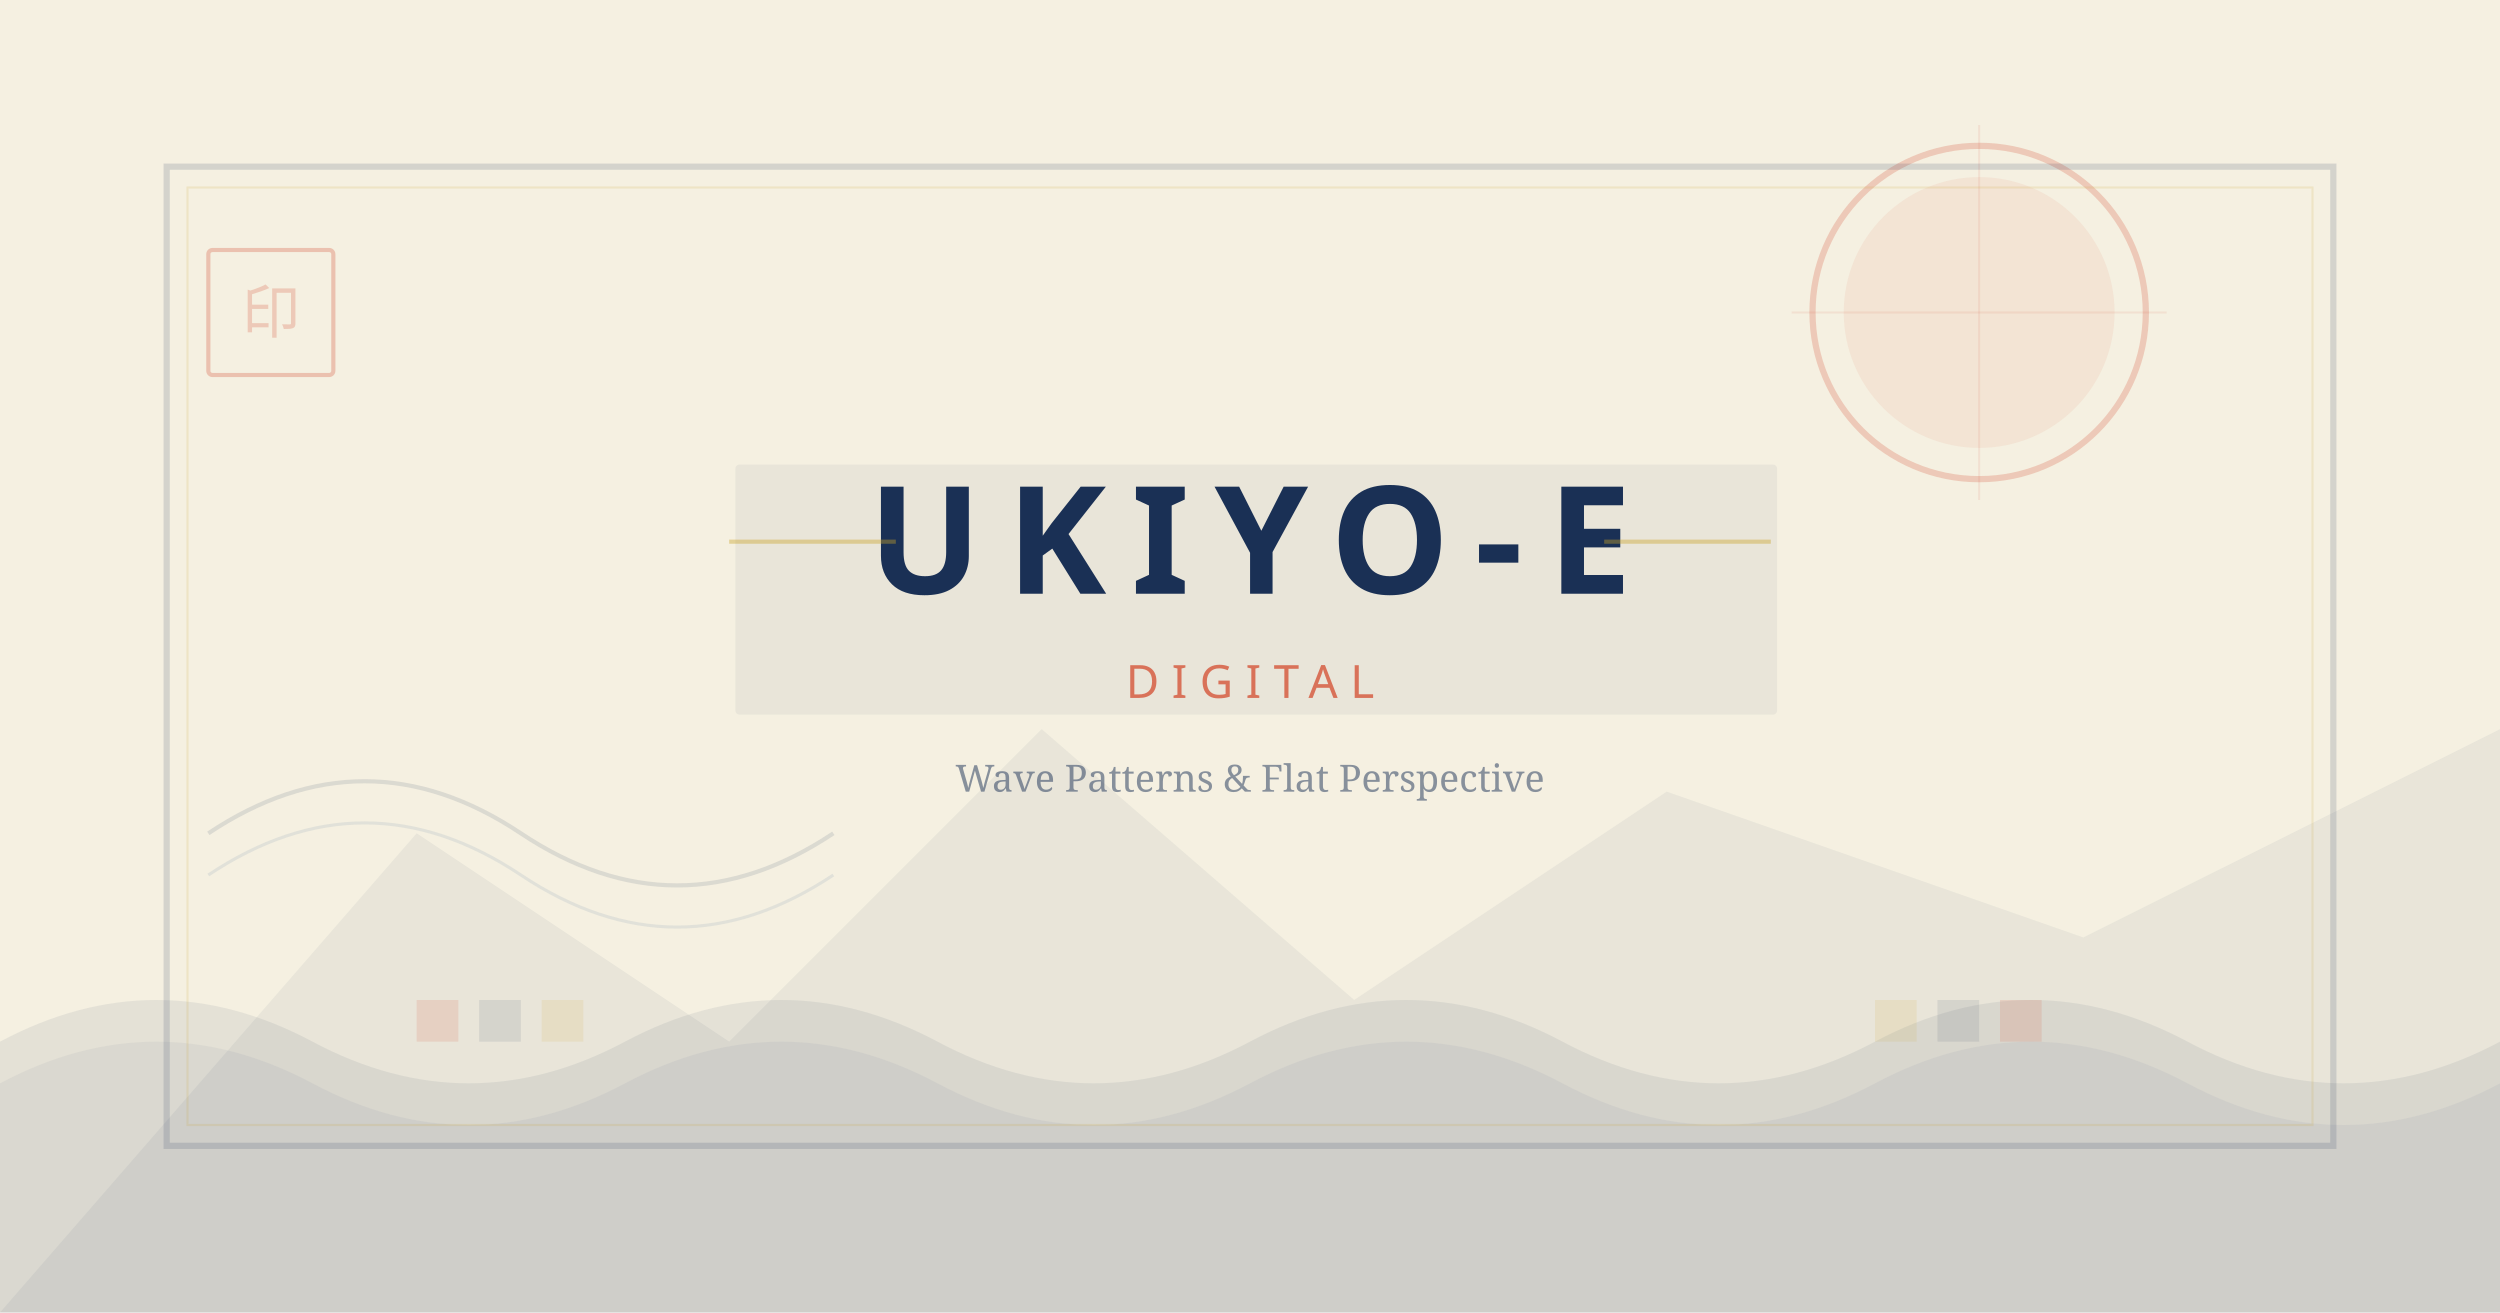
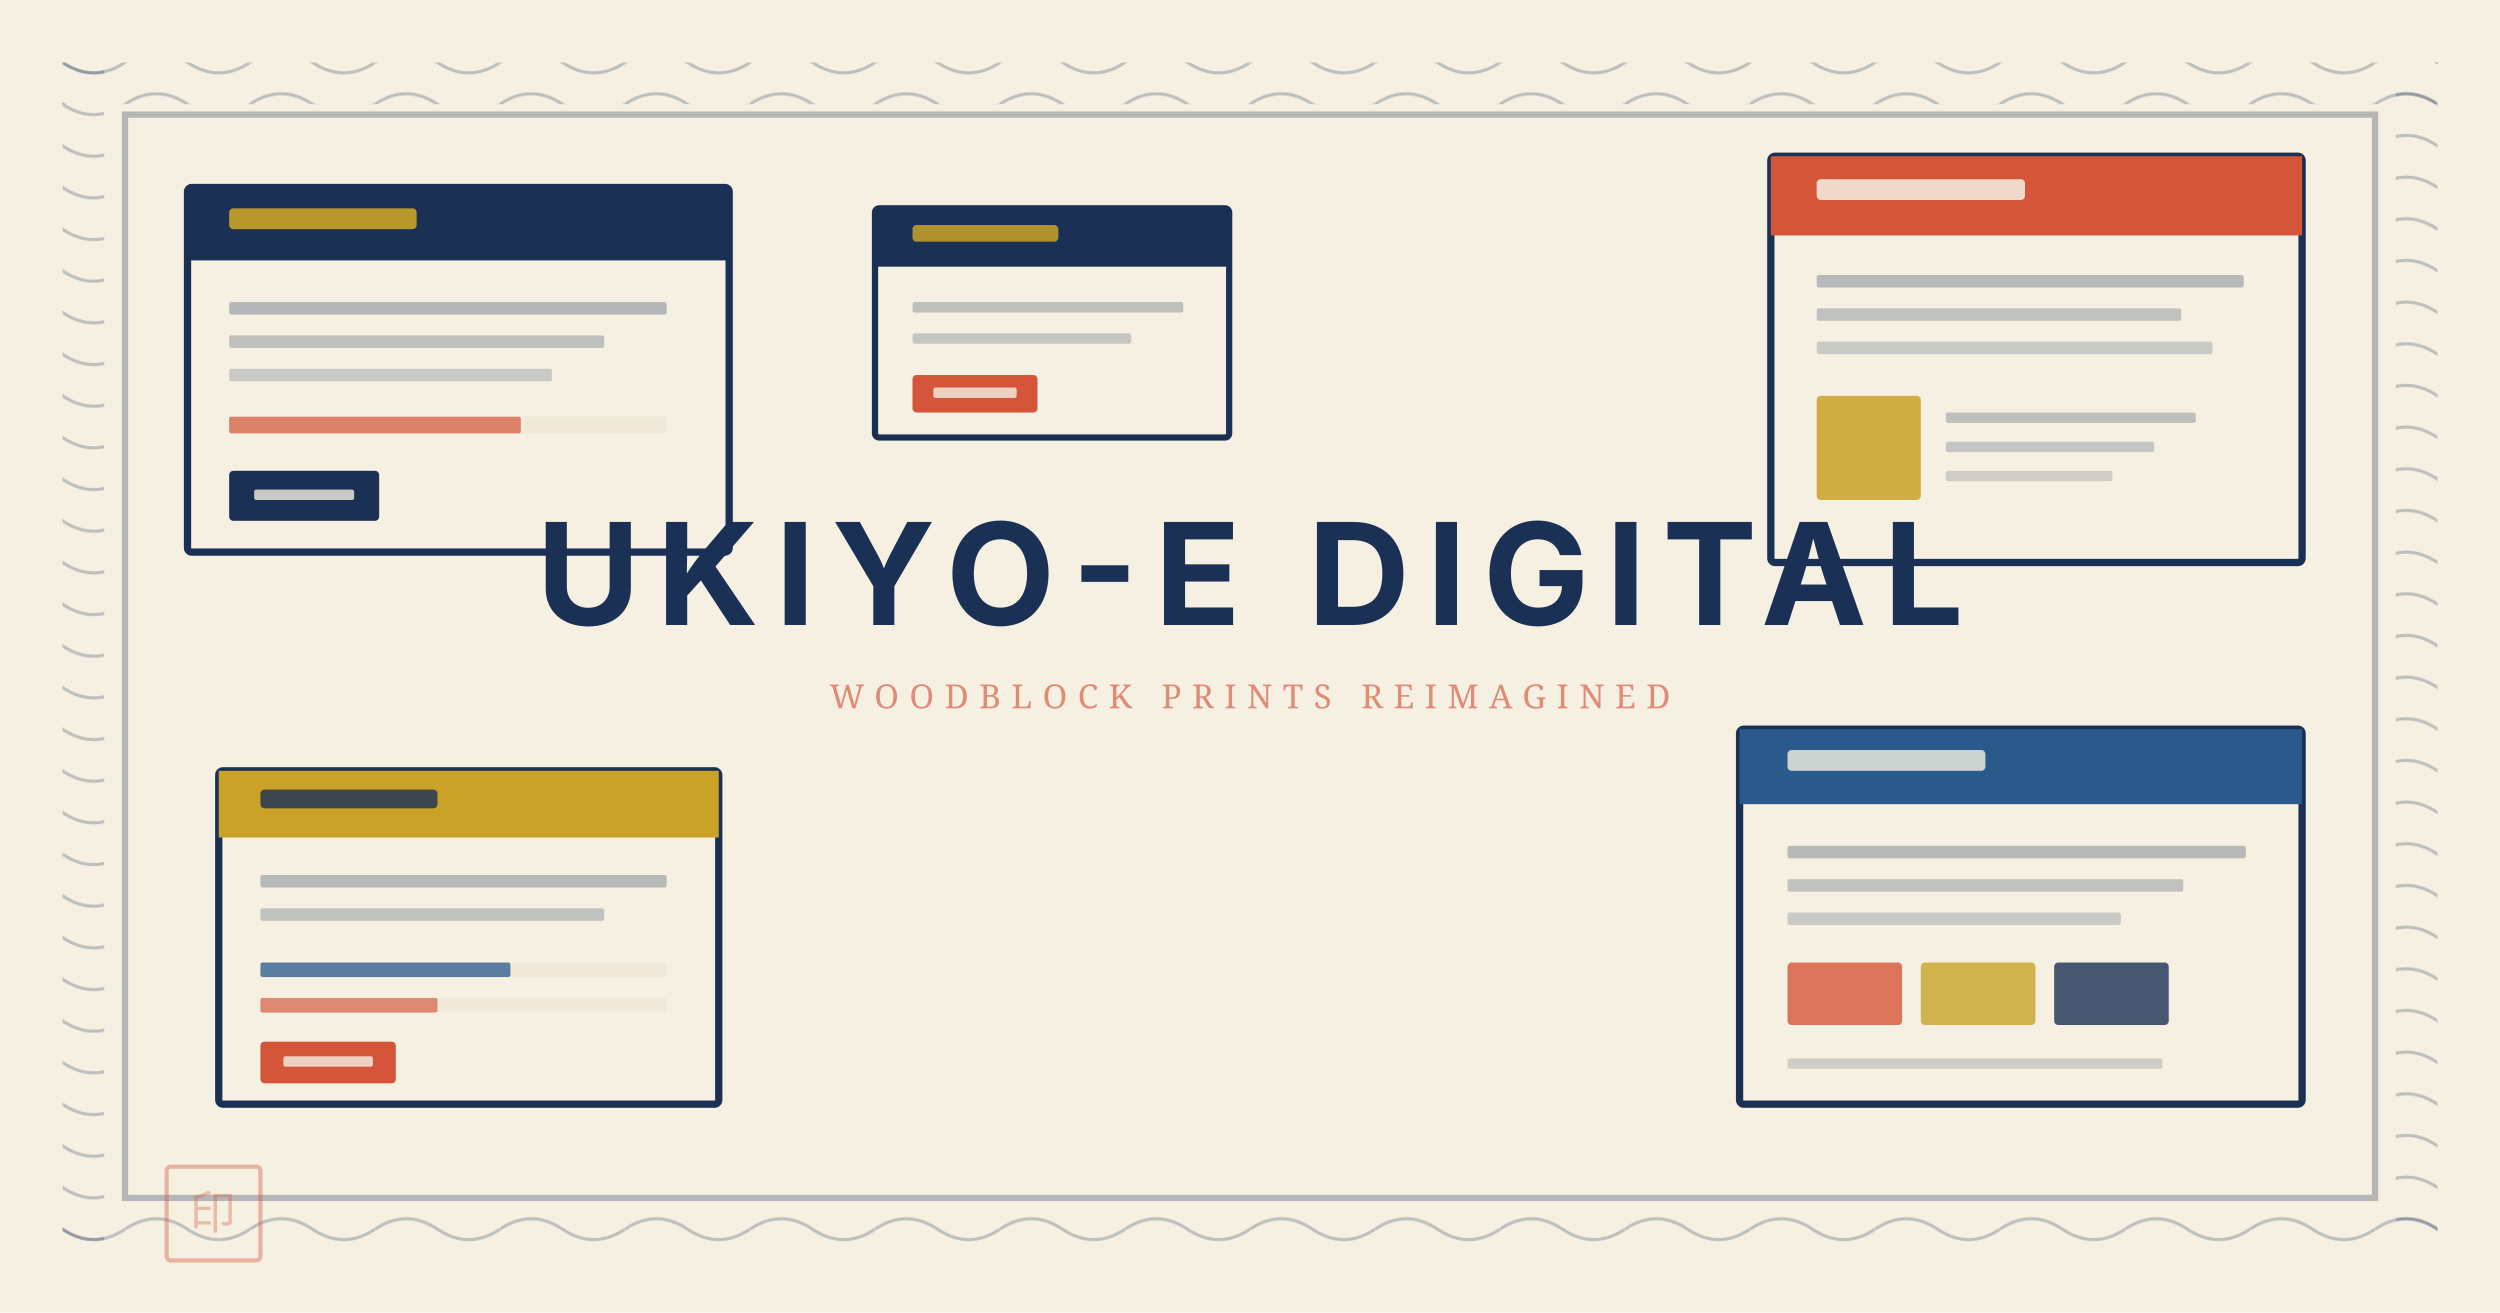
- <svg xmlns="http://www.w3.org/2000/svg" viewBox="0 0 1200 630" fill="none">
+ <svg xmlns="http://www.w3.org/2000/svg" viewBox="0 0 1200 630">
+   <defs>
+     <pattern id="ukWave" x="0" y="0" width="60" height="20" patternUnits="userSpaceOnUse">
+       <path d="M0,10 Q15,0 30,10 T60,10" stroke="#1a3055" stroke-width="1.5" fill="none" opacity="0.25" />
+     </pattern>
+   </defs>
  <rect width="1200" height="630" fill="#f5f0e1" />
-   <path d="M0,500 Q75,460 150,500 T300,500 T450,500 T600,500 T750,500 T900,500 T1050,500 T1200,500 L1200,630 L0,630 Z" fill="#1a3055" opacity="0.08" />
-   <path d="M0,520 Q75,480 150,520 T300,520 T450,520 T600,520 T750,520 T900,520 T1050,520 T1200,520 L1200,630 L0,630 Z" fill="#1a3055" opacity="0.05" />
-   <polygon points="0,630 200,400 350,500 500,350 650,480 800,380 1000,450 1200,350 1200,630" fill="#1a3055" opacity="0.06" />
-   <circle cx="950" cy="150" r="80" fill="none" stroke="#d4553a" stroke-width="3" opacity="0.25" />
-   <circle cx="950" cy="150" r="65" fill="#d4553a" opacity="0.08" />
-   <line x1="950" y1="60" x2="950" y2="240" stroke="#d4553a" stroke-width="1" opacity="0.1" />
-   <line x1="860" y1="150" x2="1040" y2="150" stroke="#d4553a" stroke-width="1" opacity="0.1" />
-   <rect x="80" y="80" width="1040" height="470" fill="none" stroke="#1a3055" stroke-width="3" opacity="0.15" />
-   <rect x="90" y="90" width="1020" height="450" fill="none" stroke="#c9a227" stroke-width="1" opacity="0.15" />
-   <path d="M100,400 Q175,350 250,400 T400,400" stroke="#1a3055" stroke-width="2" fill="none" opacity="0.12" />
-   <path d="M100,420 Q175,370 250,420 T400,420" stroke="#2a5a8c" stroke-width="1.5" fill="none" opacity="0.1" />
-   <rect x="100" y="120" width="60" height="60" rx="2" fill="none" stroke="#d4553a" stroke-width="2" opacity="0.3" />
-   <text x="130" y="160" font-family="serif" font-size="28" fill="#d4553a" text-anchor="middle" opacity="0.25">印</text>
-   <rect x="353" y="223" width="500" height="120" rx="2" fill="#1a3055" opacity="0.06" />
-   <text x="600" y="285" font-family="sans-serif" font-size="72" fill="#1a3055" text-anchor="middle" font-weight="bold" letter-spacing="12">UKIYO-E</text>
-   <text x="600" y="335" font-family="sans-serif" font-size="22" fill="#d4553a" text-anchor="middle" letter-spacing="6" opacity="0.8">DIGITAL</text>
-   <text x="600" y="380" font-family="serif" font-size="18" fill="#1a3055" text-anchor="middle" opacity="0.5">Wave Patterns &amp; Flat Perspective</text>
-   <line x1="350" y1="260" x2="430" y2="260" stroke="#c9a227" stroke-width="2" opacity="0.4" />
-   <line x1="770" y1="260" x2="850" y2="260" stroke="#c9a227" stroke-width="2" opacity="0.4" />
-   <rect x="200" y="480" width="20" height="20" fill="#d4553a" opacity="0.15" />
-   <rect x="230" y="480" width="20" height="20" fill="#1a3055" opacity="0.1" />
-   <rect x="260" y="480" width="20" height="20" fill="#c9a227" opacity="0.12" />
-   <rect x="900" y="480" width="20" height="20" fill="#c9a227" opacity="0.12" />
-   <rect x="930" y="480" width="20" height="20" fill="#1a3055" opacity="0.1" />
-   <rect x="960" y="480" width="20" height="20" fill="#d4553a" opacity="0.15" />
+   <rect x="30" y="30" width="1140" height="20" fill="url(#ukWave)" />
+   <rect x="30" y="580" width="1140" height="20" fill="url(#ukWave)" />
+   <rect x="30" y="30" width="20" height="570" fill="url(#ukWave)" />
+   <rect x="1150" y="30" width="20" height="570" fill="url(#ukWave)" />
+   <rect x="60" y="55" width="1080" height="520" fill="none" stroke="#1a3055" stroke-width="3" opacity="0.30" />
+   <g>
+     <rect x="90" y="90" width="260" height="175" rx="2" fill="#f5f0e1" stroke="#1a3055" stroke-width="3.5" />
+     <rect x="90" y="90" width="260" height="35" fill="#1a3055" />
+     <rect x="110" y="100" width="90" height="10" rx="2" fill="#c9a227" opacity="0.90" />
+     <rect x="110" y="145" width="210" height="6" rx="1" fill="#1a3055" opacity="0.30" />
+     <rect x="110" y="161" width="180" height="6" rx="1" fill="#1a3055" opacity="0.25" />
+     <rect x="110" y="177" width="155" height="6" rx="1" fill="#1a3055" opacity="0.20" />
+     <rect x="110" y="200" width="210" height="8" rx="1" fill="#f0e8d8" />
+     <rect x="110" y="200" width="140" height="8" rx="1" fill="#d4553a" opacity="0.70" />
+     <rect x="110" y="226" width="72" height="24" rx="2" fill="#1a3055" />
+     <rect x="122" y="235" width="48" height="5" rx="1" fill="#f5f0e1" opacity="0.80" />
+   </g>
+   <g>
+     <rect x="850" y="75" width="255" height="195" rx="2" fill="#f5f0e1" stroke="#1a3055" stroke-width="3.5" />
+     <rect x="850" y="75" width="255" height="38" fill="#d4553a" />
+     <rect x="872" y="86" width="100" height="10" rx="2" fill="#f5f0e1" opacity="0.85" />
+     <rect x="872" y="132" width="205" height="6" rx="1" fill="#1a3055" opacity="0.28" />
+     <rect x="872" y="148" width="175" height="6" rx="1" fill="#1a3055" opacity="0.24" />
+     <rect x="872" y="164" width="190" height="6" rx="1" fill="#1a3055" opacity="0.20" />
+     <rect x="872" y="190" width="50" height="50" rx="2" fill="#c9a227" opacity="0.85" />
+     <rect x="934" y="198" width="120" height="5" rx="1" fill="#1a3055" opacity="0.25" />
+     <rect x="934" y="212" width="100" height="5" rx="1" fill="#1a3055" opacity="0.22" />
+     <rect x="934" y="226" width="80" height="5" rx="1" fill="#1a3055" opacity="0.18" />
+   </g>
+   <g>
+     <rect x="105" y="370" width="240" height="160" rx="2" fill="#f5f0e1" stroke="#1a3055" stroke-width="3.5" />
+     <rect x="105" y="370" width="240" height="32" fill="#c9a227" />
+     <rect x="125" y="379" width="85" height="9" rx="2" fill="#1a3055" opacity="0.80" />
+     <rect x="125" y="420" width="195" height="6" rx="1" fill="#1a3055" opacity="0.28" />
+     <rect x="125" y="436" width="165" height="6" rx="1" fill="#1a3055" opacity="0.24" />
+     <rect x="125" y="462" width="195" height="7" rx="1" fill="#f0e8d8" />
+     <rect x="125" y="462" width="120" height="7" rx="1" fill="#2a5a8c" opacity="0.75" />
+     <rect x="125" y="479" width="195" height="7" rx="1" fill="#f0e8d8" />
+     <rect x="125" y="479" width="85" height="7" rx="1" fill="#d4553a" opacity="0.65" />
+     <rect x="125" y="500" width="65" height="20" rx="2" fill="#d4553a" />
+     <rect x="136" y="507" width="43" height="5" rx="1" fill="#f5f0e1" opacity="0.80" />
+   </g>
+   <g>
+     <rect x="835" y="350" width="270" height="180" rx="2" fill="#f5f0e1" stroke="#1a3055" stroke-width="3.5" />
+     <rect x="835" y="350" width="270" height="36" fill="#2a5a8c" />
+     <rect x="858" y="360" width="95" height="10" rx="2" fill="#f5f0e1" opacity="0.80" />
+     <rect x="858" y="406" width="220" height="6" rx="1" fill="#1a3055" opacity="0.28" />
+     <rect x="858" y="422" width="190" height="6" rx="1" fill="#1a3055" opacity="0.24" />
+     <rect x="858" y="438" width="160" height="6" rx="1" fill="#1a3055" opacity="0.20" />
+     <rect x="858" y="462" width="55" height="30" rx="2" fill="#d4553a" opacity="0.80" />
+     <rect x="922" y="462" width="55" height="30" rx="2" fill="#c9a227" opacity="0.80" />
+     <rect x="986" y="462" width="55" height="30" rx="2" fill="#1a3055" opacity="0.80" />
+     <rect x="858" y="508" width="180" height="5" rx="1" fill="#1a3055" opacity="0.18" />
+   </g>
+   <g>
+     <rect x="420" y="100" width="170" height="110" rx="2" fill="#f5f0e1" stroke="#1a3055" stroke-width="3" />
+     <rect x="420" y="100" width="170" height="28" fill="#1a3055" />
+     <rect x="438" y="108" width="70" height="8" rx="2" fill="#c9a227" opacity="0.85" />
+     <rect x="438" y="145" width="130" height="5" rx="1" fill="#1a3055" opacity="0.25" />
+     <rect x="438" y="160" width="105" height="5" rx="1" fill="#1a3055" opacity="0.22" />
+     <rect x="438" y="180" width="60" height="18" rx="2" fill="#d4553a" />
+     <rect x="448" y="186" width="40" height="5" rx="1" fill="#f5f0e1" opacity="0.80" />
+   </g>
+   <rect x="80" y="560" width="45" height="45" rx="2" fill="none" stroke="#d4553a" stroke-width="2" opacity="0.40" />
+   <text x="102" y="590" font-family="serif" font-size="22" fill="#d4553a" text-anchor="middle" opacity="0.35">印</text>
+   <text x="600" y="300" text-anchor="middle" font-family="system-ui, -apple-system, sans-serif" font-size="68" font-weight="bold" fill="#1a3055" letter-spacing="8">UKIYO-E DIGITAL</text>
+   <text x="600" y="340" text-anchor="middle" font-family="serif" font-size="16" fill="#d4553a" letter-spacing="5" opacity="0.65">WOODBLOCK PRINTS REIMAGINED</text>
</svg>
